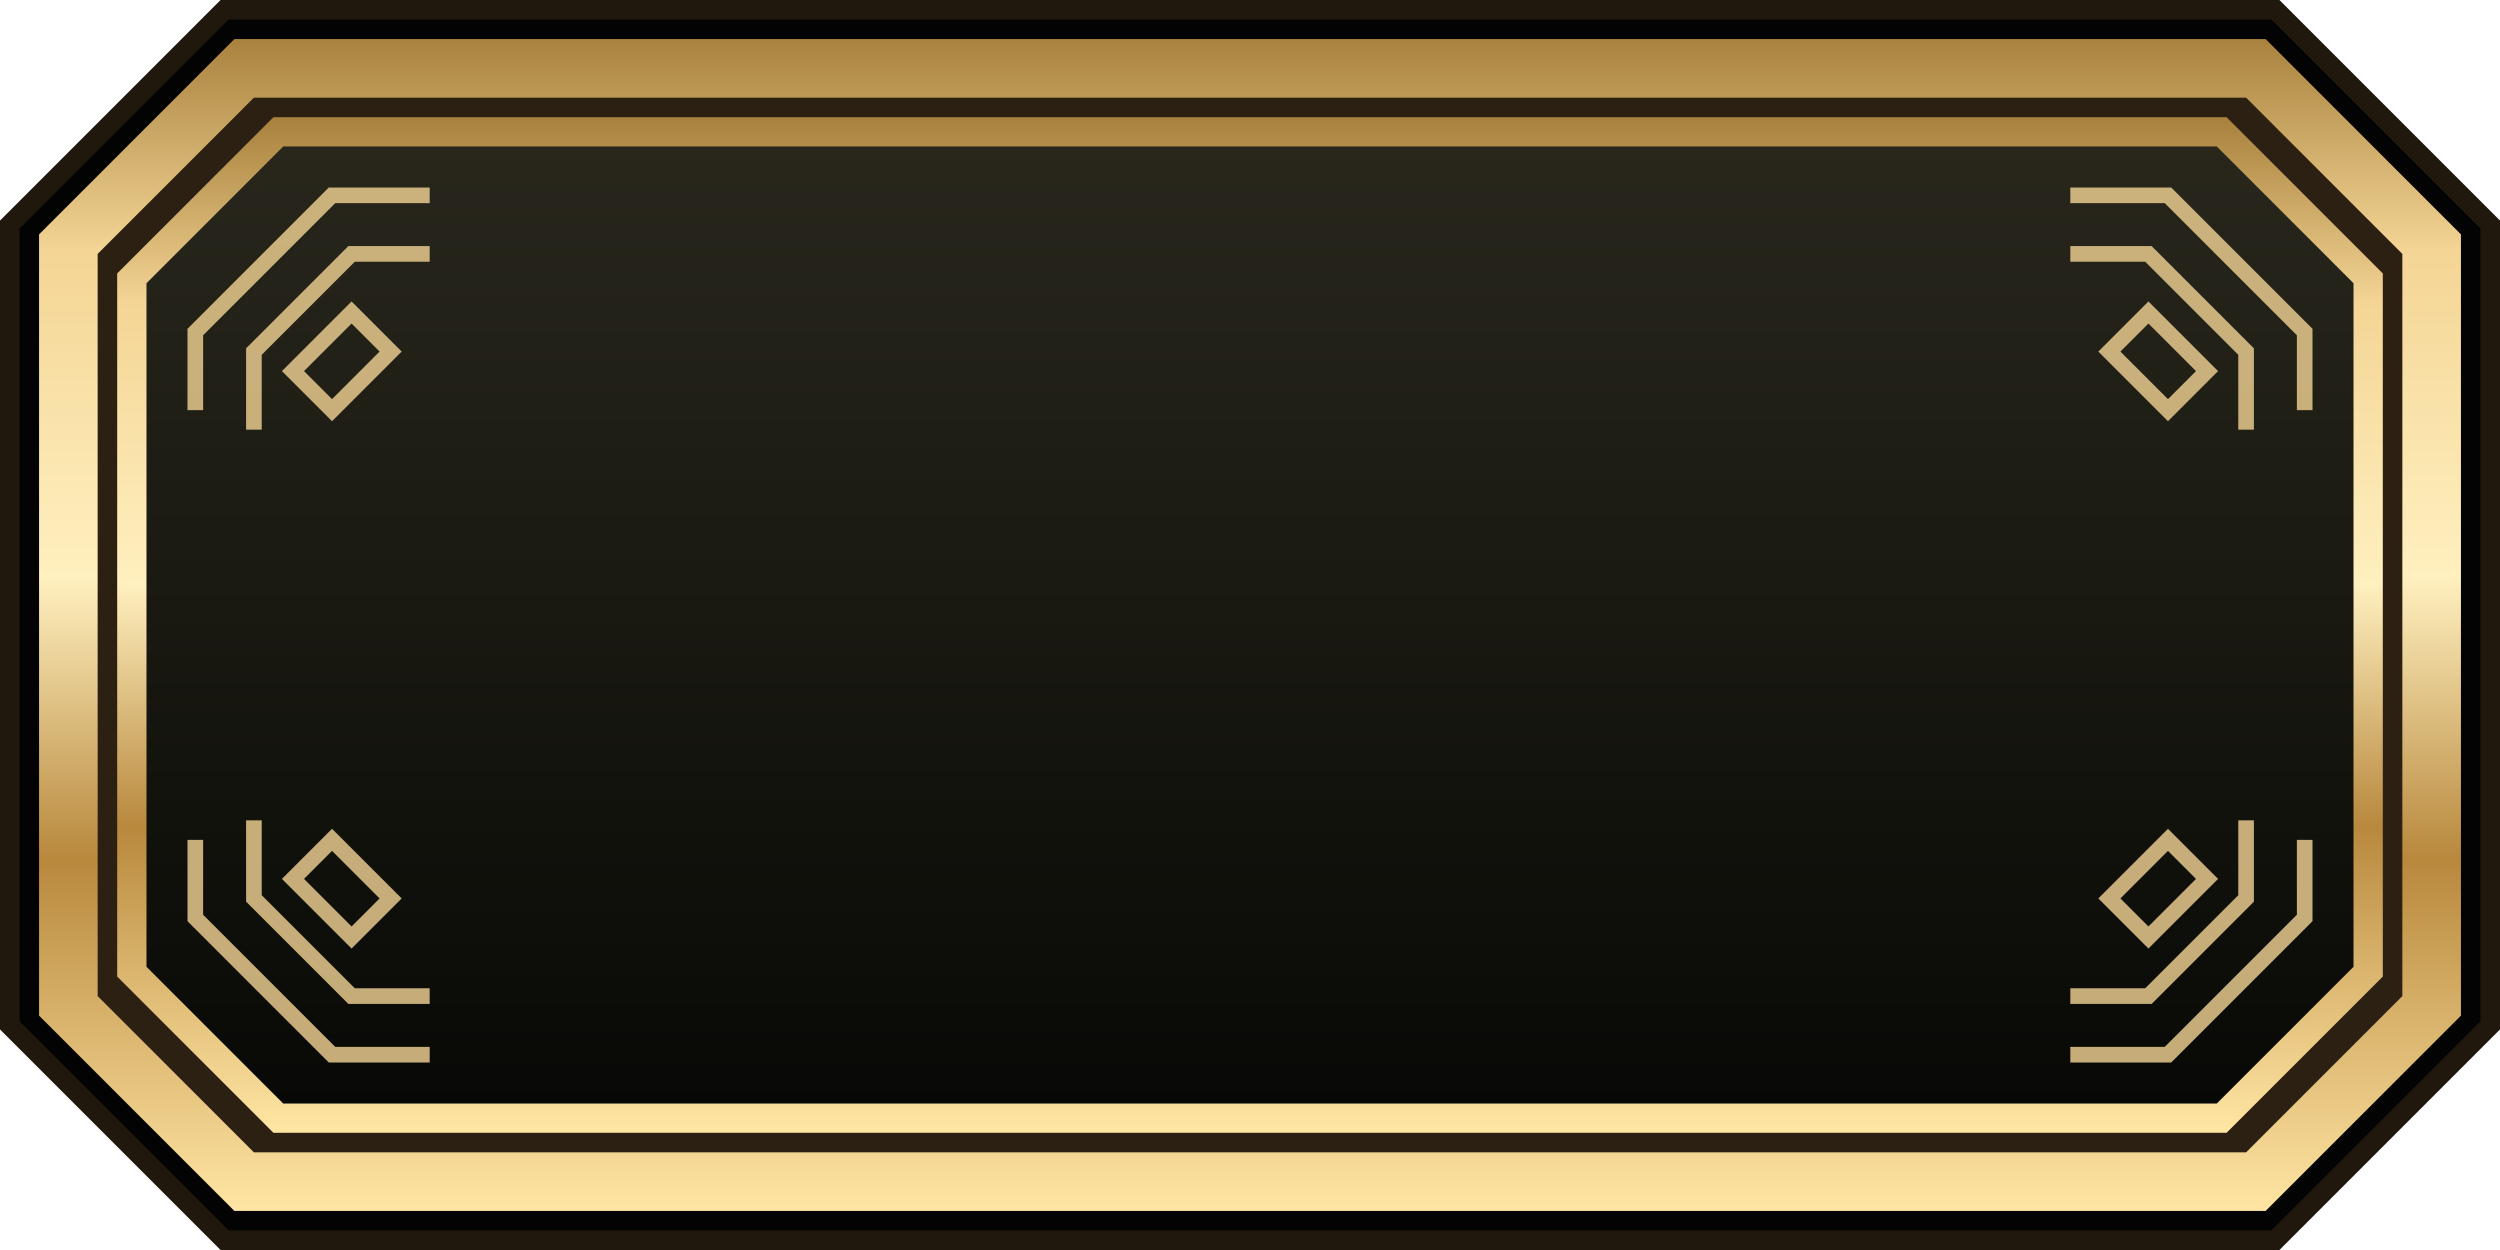
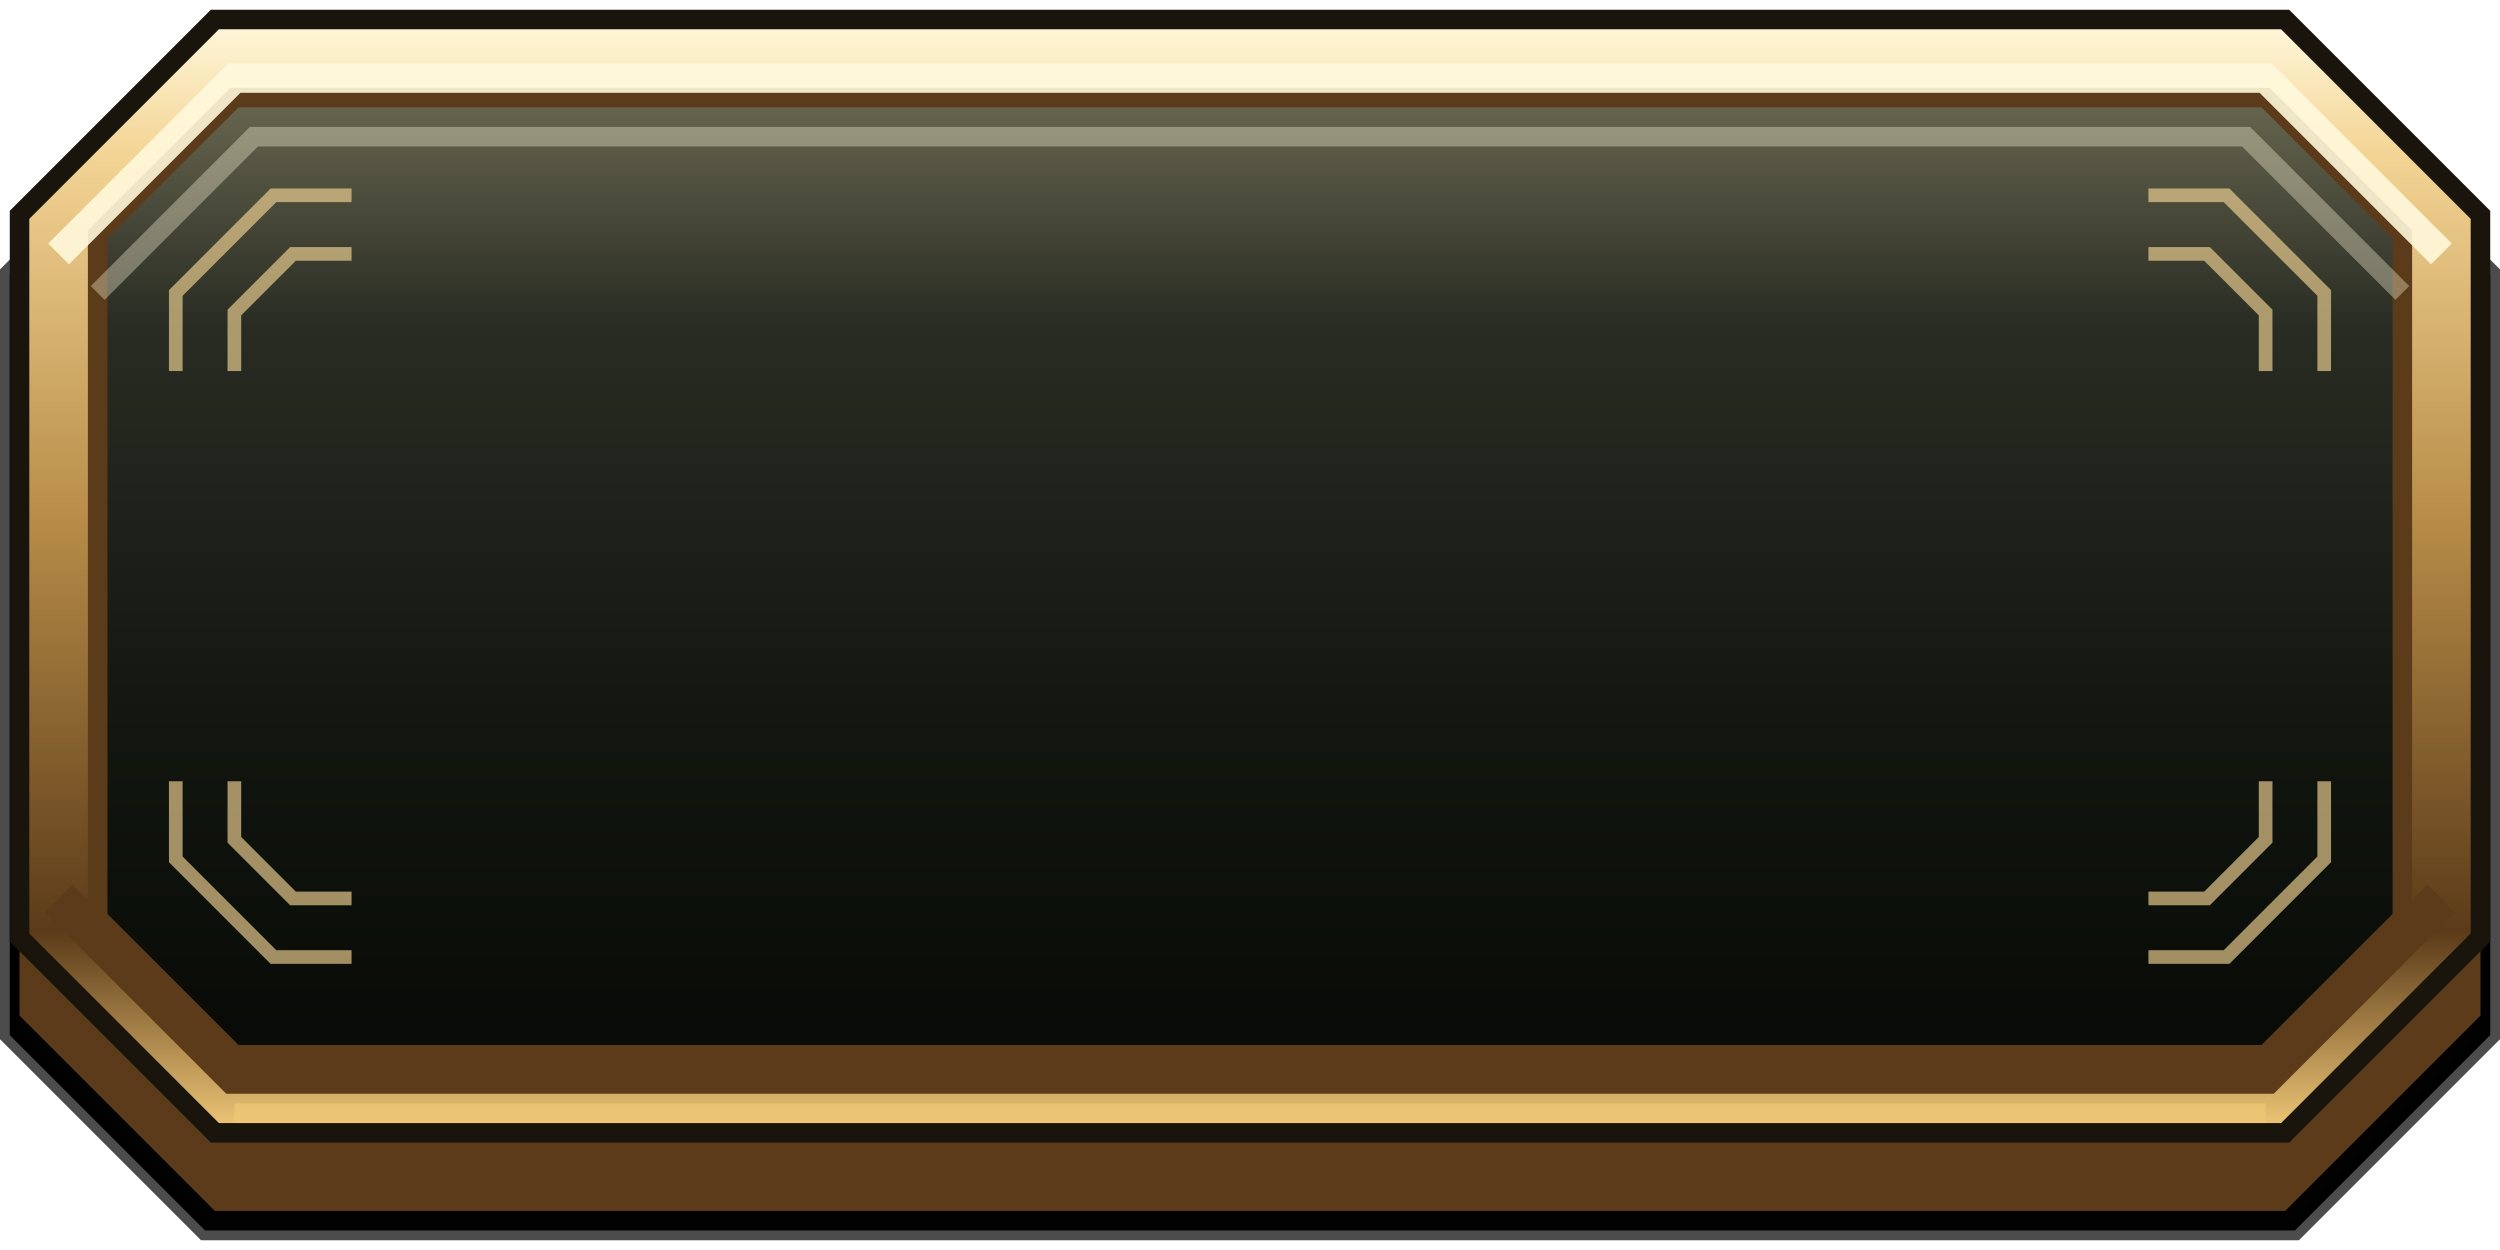
<svg xmlns="http://www.w3.org/2000/svg" width="128" height="64" viewBox="0 0 128 64">
  <defs>
-     <linearGradient id="gold" x2="0" y2="1">
-       <stop offset="0" stop-color="#a9823e" />
-       <stop offset=".18" stop-color="#f4d595" />
-       <stop offset=".46" stop-color="#fff0bf" />
-       <stop offset=".7" stop-color="#b8883d" />
-       <stop offset="1" stop-color="#ffe5a3" />
+     <linearGradient id="rim" x1="0%" y1="0%" x2="0%" y2="100%">
+       <stop offset="0%" stop-color="#fff8dc" />
+       <stop offset="12%" stop-color="#f3d494" />
+       <stop offset="45%" stop-color="#b78c48" />
+       <stop offset="82%" stop-color="#5b3b19" />
+       <stop offset="100%" stop-color="#f0c878" />
    </linearGradient>
-     <linearGradient id="face" x2="0" y2="1">
-       <stop stop-color="#29271c" />
-       <stop offset="1" stop-color="#080906" />
+     <linearGradient id="face" x1="0%" y1="0%" x2="0%" y2="100%">
+       <stop offset="0%" stop-color="#696750" />
+       <stop offset="24%" stop-color="#292c23" />
+       <stop offset="64%" stop-color="#131710" />
+       <stop offset="100%" stop-color="#070a06" />
    </linearGradient>
  </defs>
-   <path d="M 11.5,0.5 H 116.5 L 127.5,11.5 V 52.5 L 116.5,63.5 H 11.5 L 0.5,52.5 V 11.5 Z" fill="#020302" stroke="#20180d" />
-   <path d="M 12,2 H 116 L 126,12 V 52 L 116,62 H 12 L 2,52 V 12 Z" fill="url(#gold)" />
-   <path d="M 13,5 H 115 L 123,13 V 51 L 115,59 H 13 L 5,51 V 13 Z" fill="#2b2011" />
-   <path d="M 14,6 H 114 L 122,14 V 50 L 114,58 H 14 L 6,50 V 14 Z" fill="url(#gold)" />
-   <path d="M 14.5,7.5 H 113.5 L 120.5,14.5 V 49.5 L 113.5,56.5 H 14.5 L 7.5,49.5 V 14.5 Z" fill="url(#face)" />
-   <g transform="translate(0 0) scale(1 1)" fill="none" stroke="#f4d595" stroke-width=".8" opacity=".8">
-     <path d="M10 21 V17 L17 10 H22 M13 22 V18 L18 13 H22" />
-     <path d="M15 19 L18 16 L20 18 L17 21 Z" />
+   <path d="M10.5,4 H117.5 L127.5,14 V53 L117.5,63 H10.5 L0.5,53 V14 Z" fill="#010201" stroke="#000" stroke-opacity=".7" />
+   <path d="M11,3 H117 L127,13 V52 L117,62 H11 L1,52 V13 Z" fill="#5b3b19" />
+   <path d="M11,1 H117 L127,11 V48 L117,58 H11 L1,48 V11 Z" fill="url(#rim)" stroke="#19150c" stroke-width="1" />
+   <path d="M12,5 H116 L123,12 V47 L116,54 H12 L5,47 V12 Z" fill="url(#face)" stroke="#5b3b19" stroke-width="1" />
+   <path d="M3,13 L12,4 H116 L125,13" fill="none" stroke="#fff8dc" stroke-width="1.5" opacity=".9" />
+   <path d="M5,15 L13,7 H115 L123,15" fill="none" stroke="#fff8dc" stroke-width="1" opacity=".35" />
+   <path d="M3,46 L12,55 H116 L125,46" fill="none" stroke="#5b3b19" stroke-width="2" />
+   <path d="M12,57 H116" fill="none" stroke="#f0c878" stroke-width="1" opacity=".7" />
+   <g transform="translate(0 1) scale(1 1)" fill="none" stroke="#f3d494" stroke-width=".7" opacity=".65">
+     <path d="M9 18 V14 L14 9 H18 M12 18 V15 L15 12 H18" />
  </g>
-   <g transform="translate(128 0) scale(-1 1)" fill="none" stroke="#f4d595" stroke-width=".8" opacity=".8">
-     <path d="M10 21 V17 L17 10 H22 M13 22 V18 L18 13 H22" />
-     <path d="M15 19 L18 16 L20 18 L17 21 Z" />
+   <g transform="translate(128 1) scale(-1 1)" fill="none" stroke="#f3d494" stroke-width=".7" opacity=".65">
+     <path d="M9 18 V14 L14 9 H18 M12 18 V15 L15 12 H18" />
  </g>
-   <g transform="translate(0 64) scale(1 -1)" fill="none" stroke="#f4d595" stroke-width=".8" opacity=".8">
-     <path d="M10 21 V17 L17 10 H22 M13 22 V18 L18 13 H22" />
-     <path d="M15 19 L18 16 L20 18 L17 21 Z" />
+   <g transform="translate(0 58) scale(1 -1)" fill="none" stroke="#f3d494" stroke-width=".7" opacity=".65">
+     <path d="M9 18 V14 L14 9 H18 M12 18 V15 L15 12 H18" />
  </g>
-   <g transform="translate(128 64) scale(-1 -1)" fill="none" stroke="#f4d595" stroke-width=".8" opacity=".8">
-     <path d="M10 21 V17 L17 10 H22 M13 22 V18 L18 13 H22" />
-     <path d="M15 19 L18 16 L20 18 L17 21 Z" />
+   <g transform="translate(128 58) scale(-1 -1)" fill="none" stroke="#f3d494" stroke-width=".7" opacity=".65">
+     <path d="M9 18 V14 L14 9 H18 M12 18 V15 L15 12 H18" />
  </g>
</svg>
